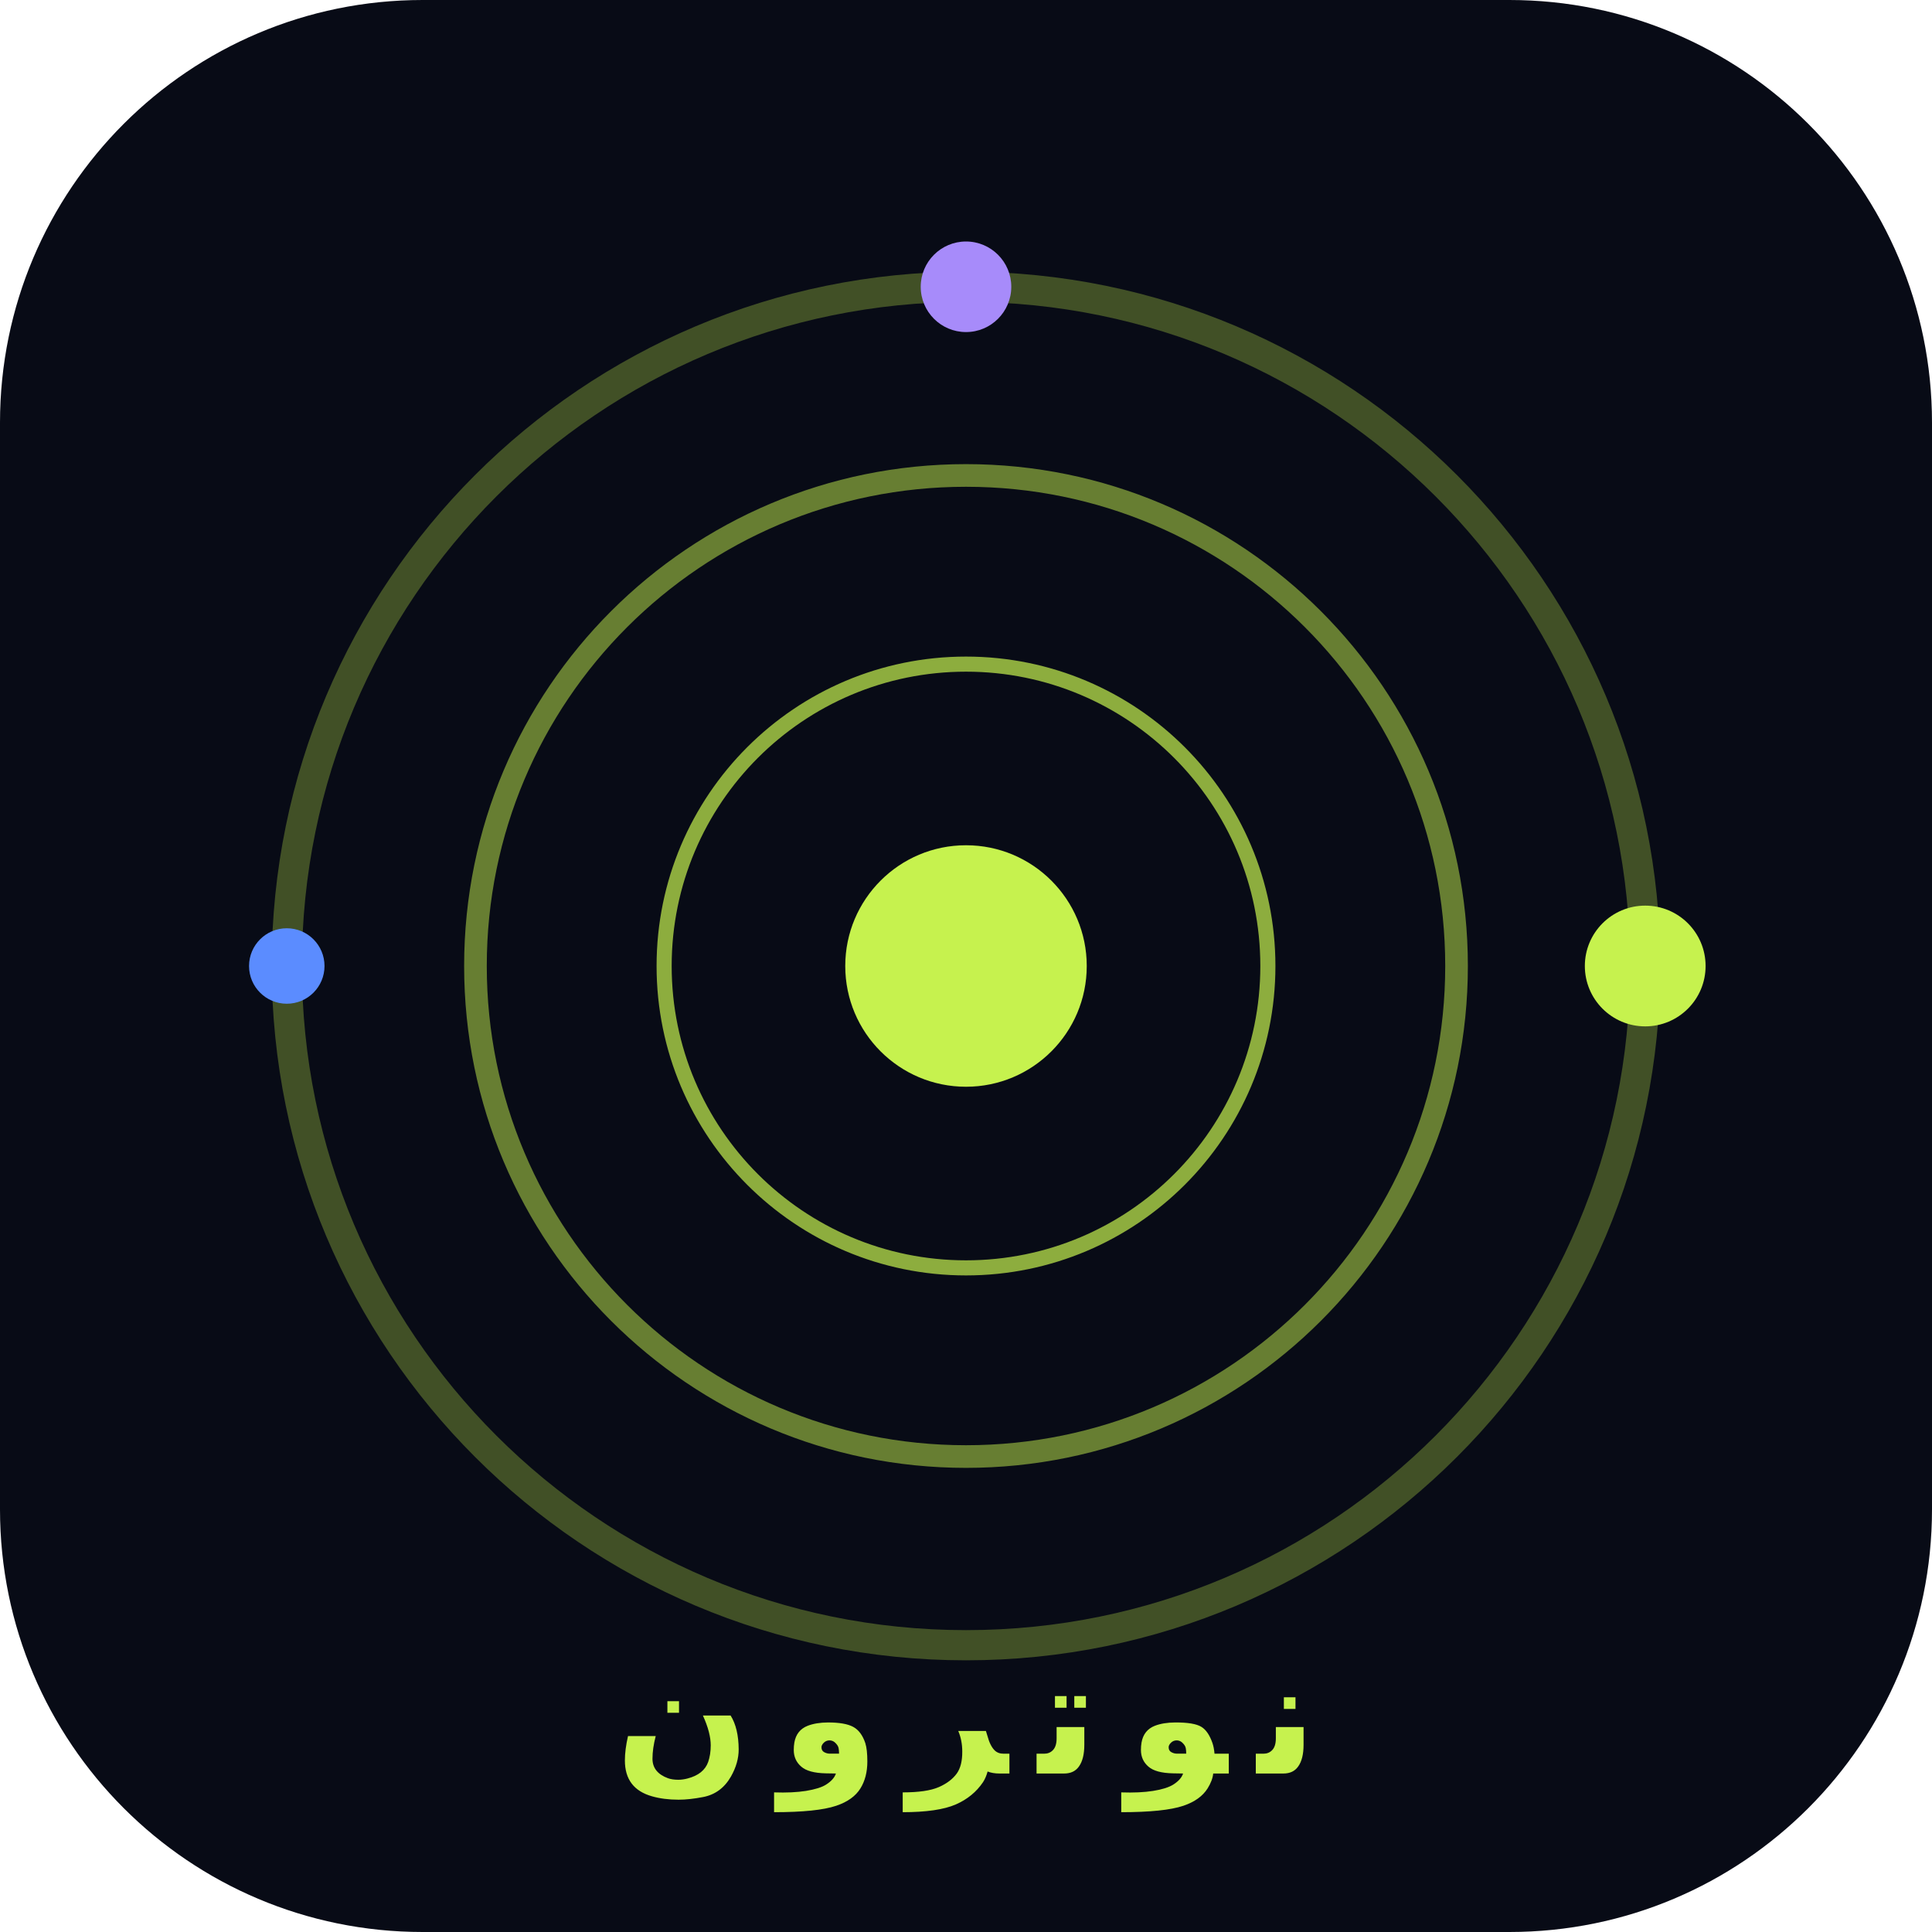
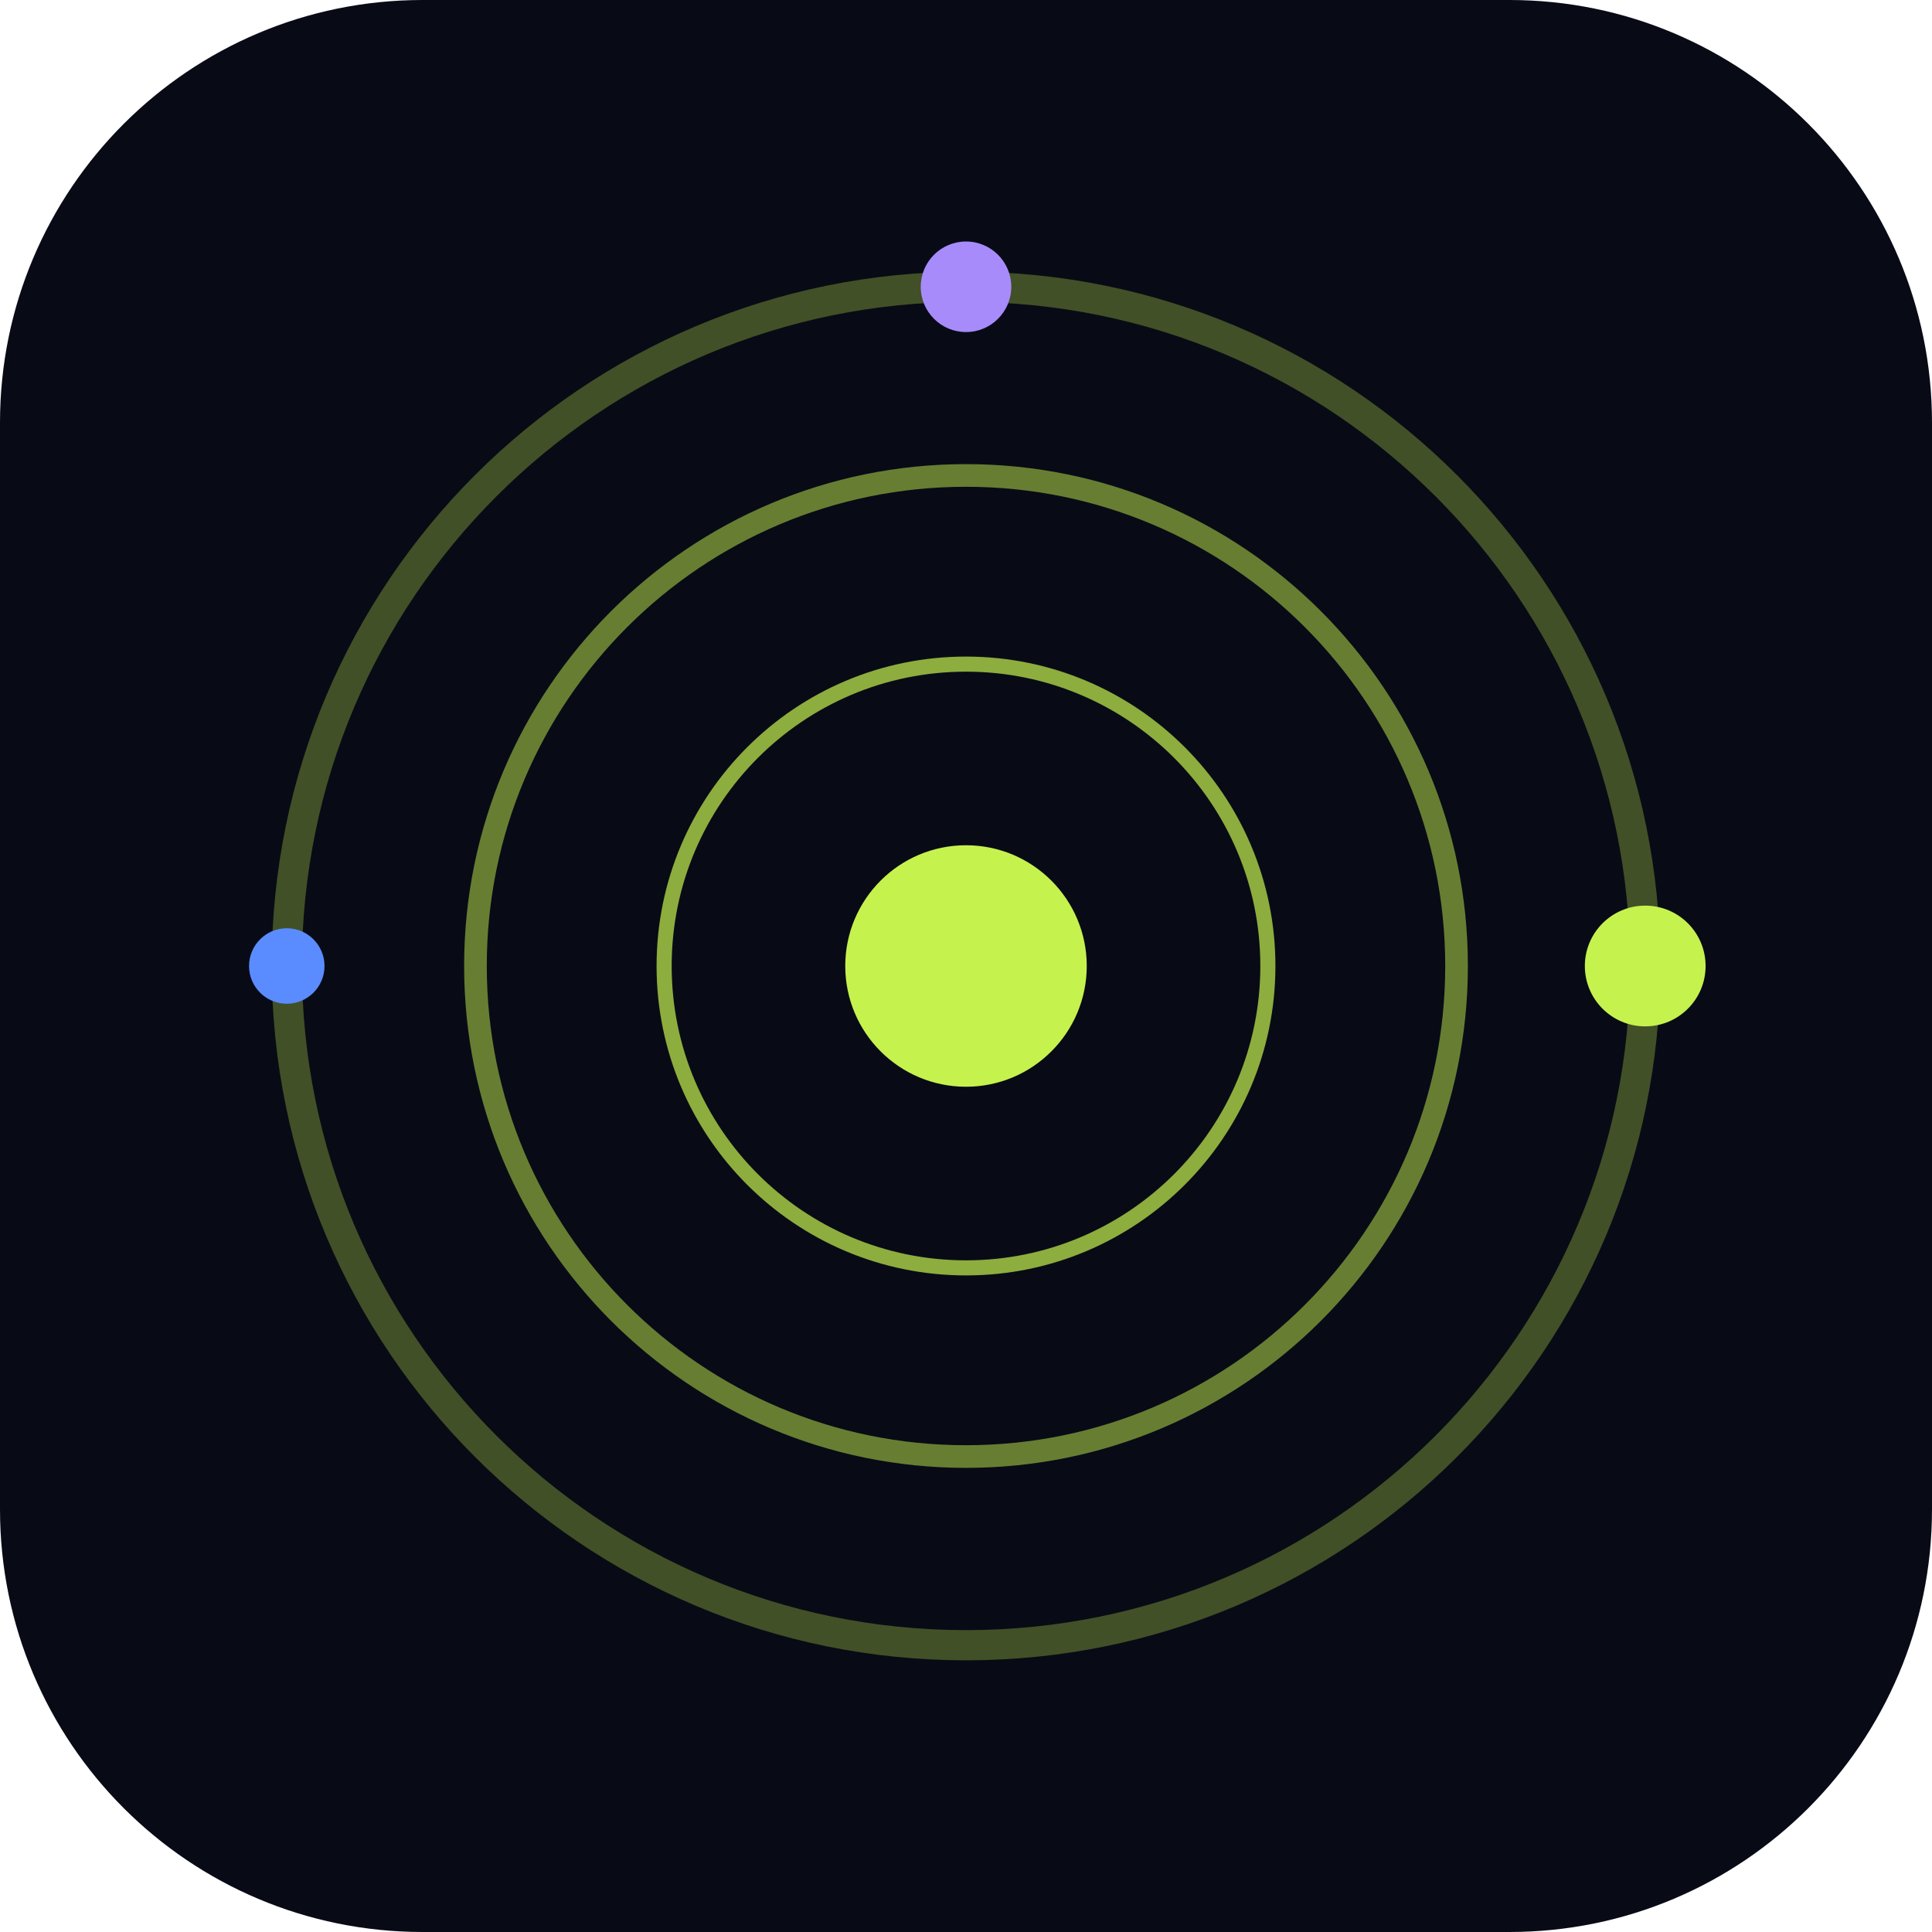
<svg xmlns="http://www.w3.org/2000/svg" viewBox="0 0 512 512">
  <rect width="512" height="512" rx="112" fill="#080B16" />
  <circle cx="256" cy="256" r="180" fill="none" stroke="#C6F24E" stroke-width="8" opacity="0.3" />
  <circle cx="256" cy="256" r="130" fill="none" stroke="#C6F24E" stroke-width="6" opacity="0.5" />
  <circle cx="256" cy="256" r="80" fill="none" stroke="#C6F24E" stroke-width="4" opacity="0.7" />
  <circle cx="256" cy="256" r="32" fill="#C6F24E" />
  <circle cx="436" cy="256" r="16" fill="#C6F24E" />
  <circle cx="256" cy="76" r="12" fill="#A78BFA" />
  <circle cx="76" cy="256" r="10" fill="#5B8CFF" />
-   <text x="256" y="470" text-anchor="middle" fill="#C6F24E" font-family="system-ui, sans-serif" font-size="42" font-weight="900" letter-spacing="8">نوترون</text>
</svg>
